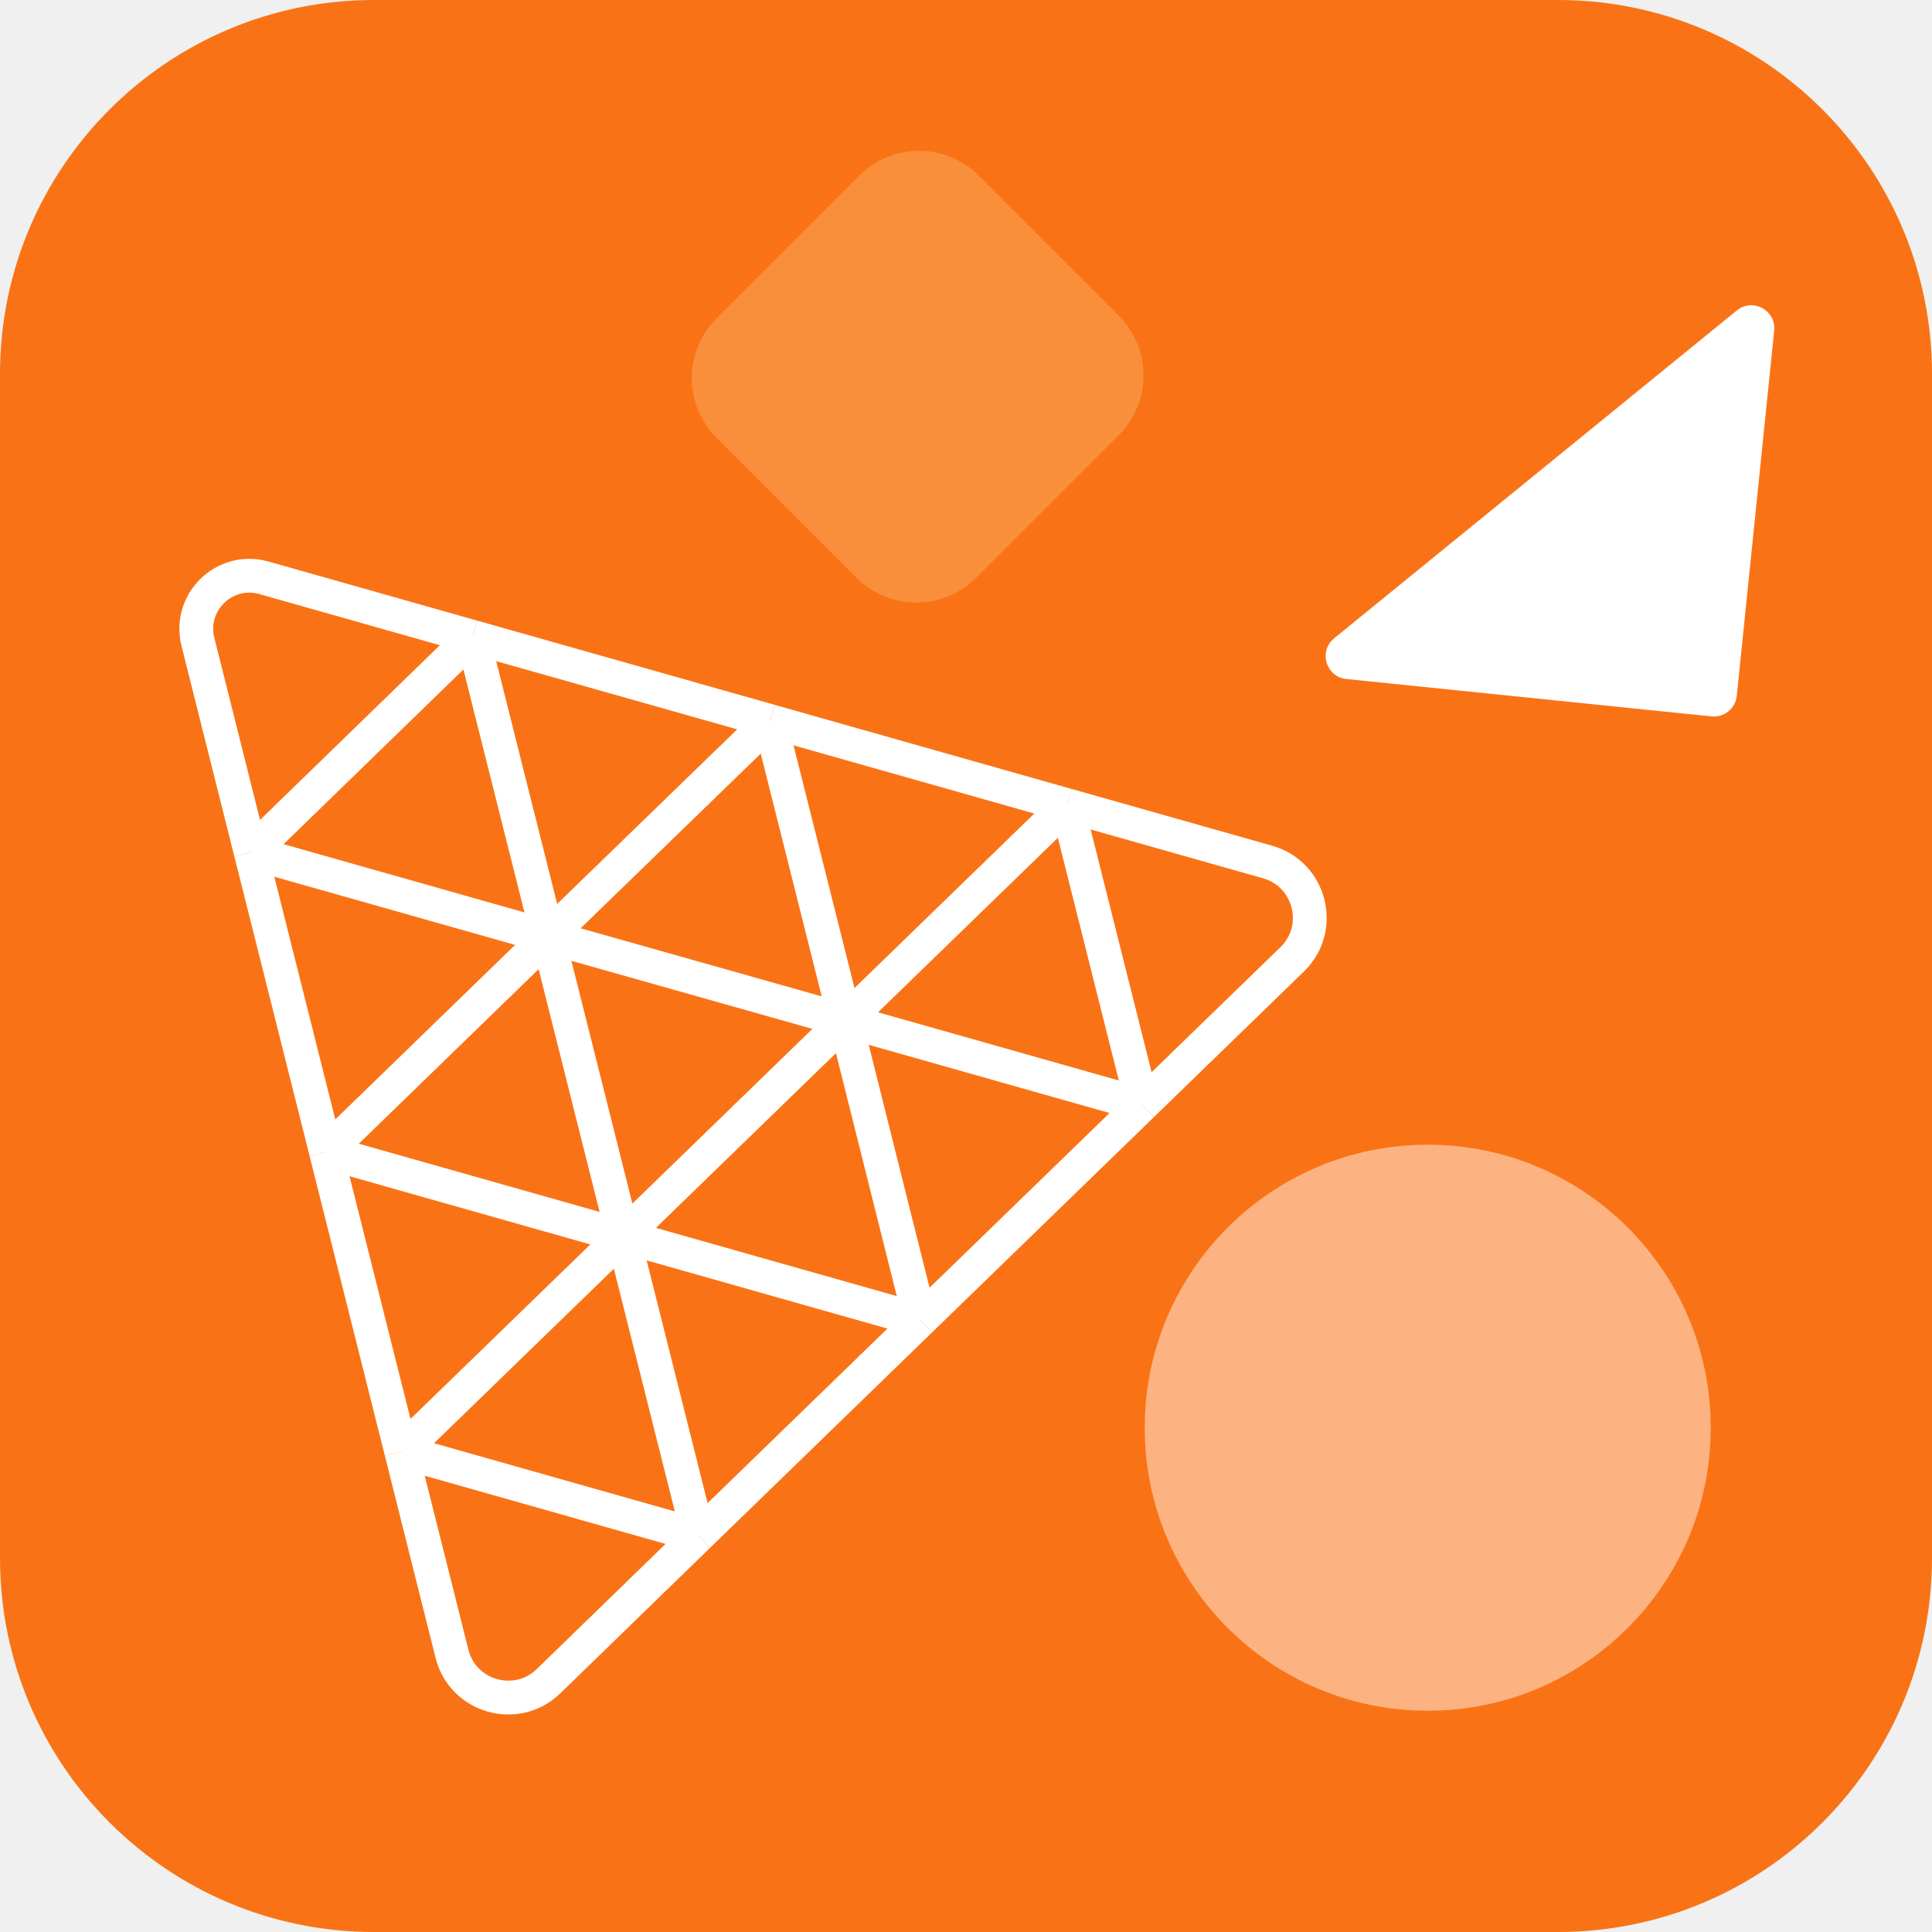
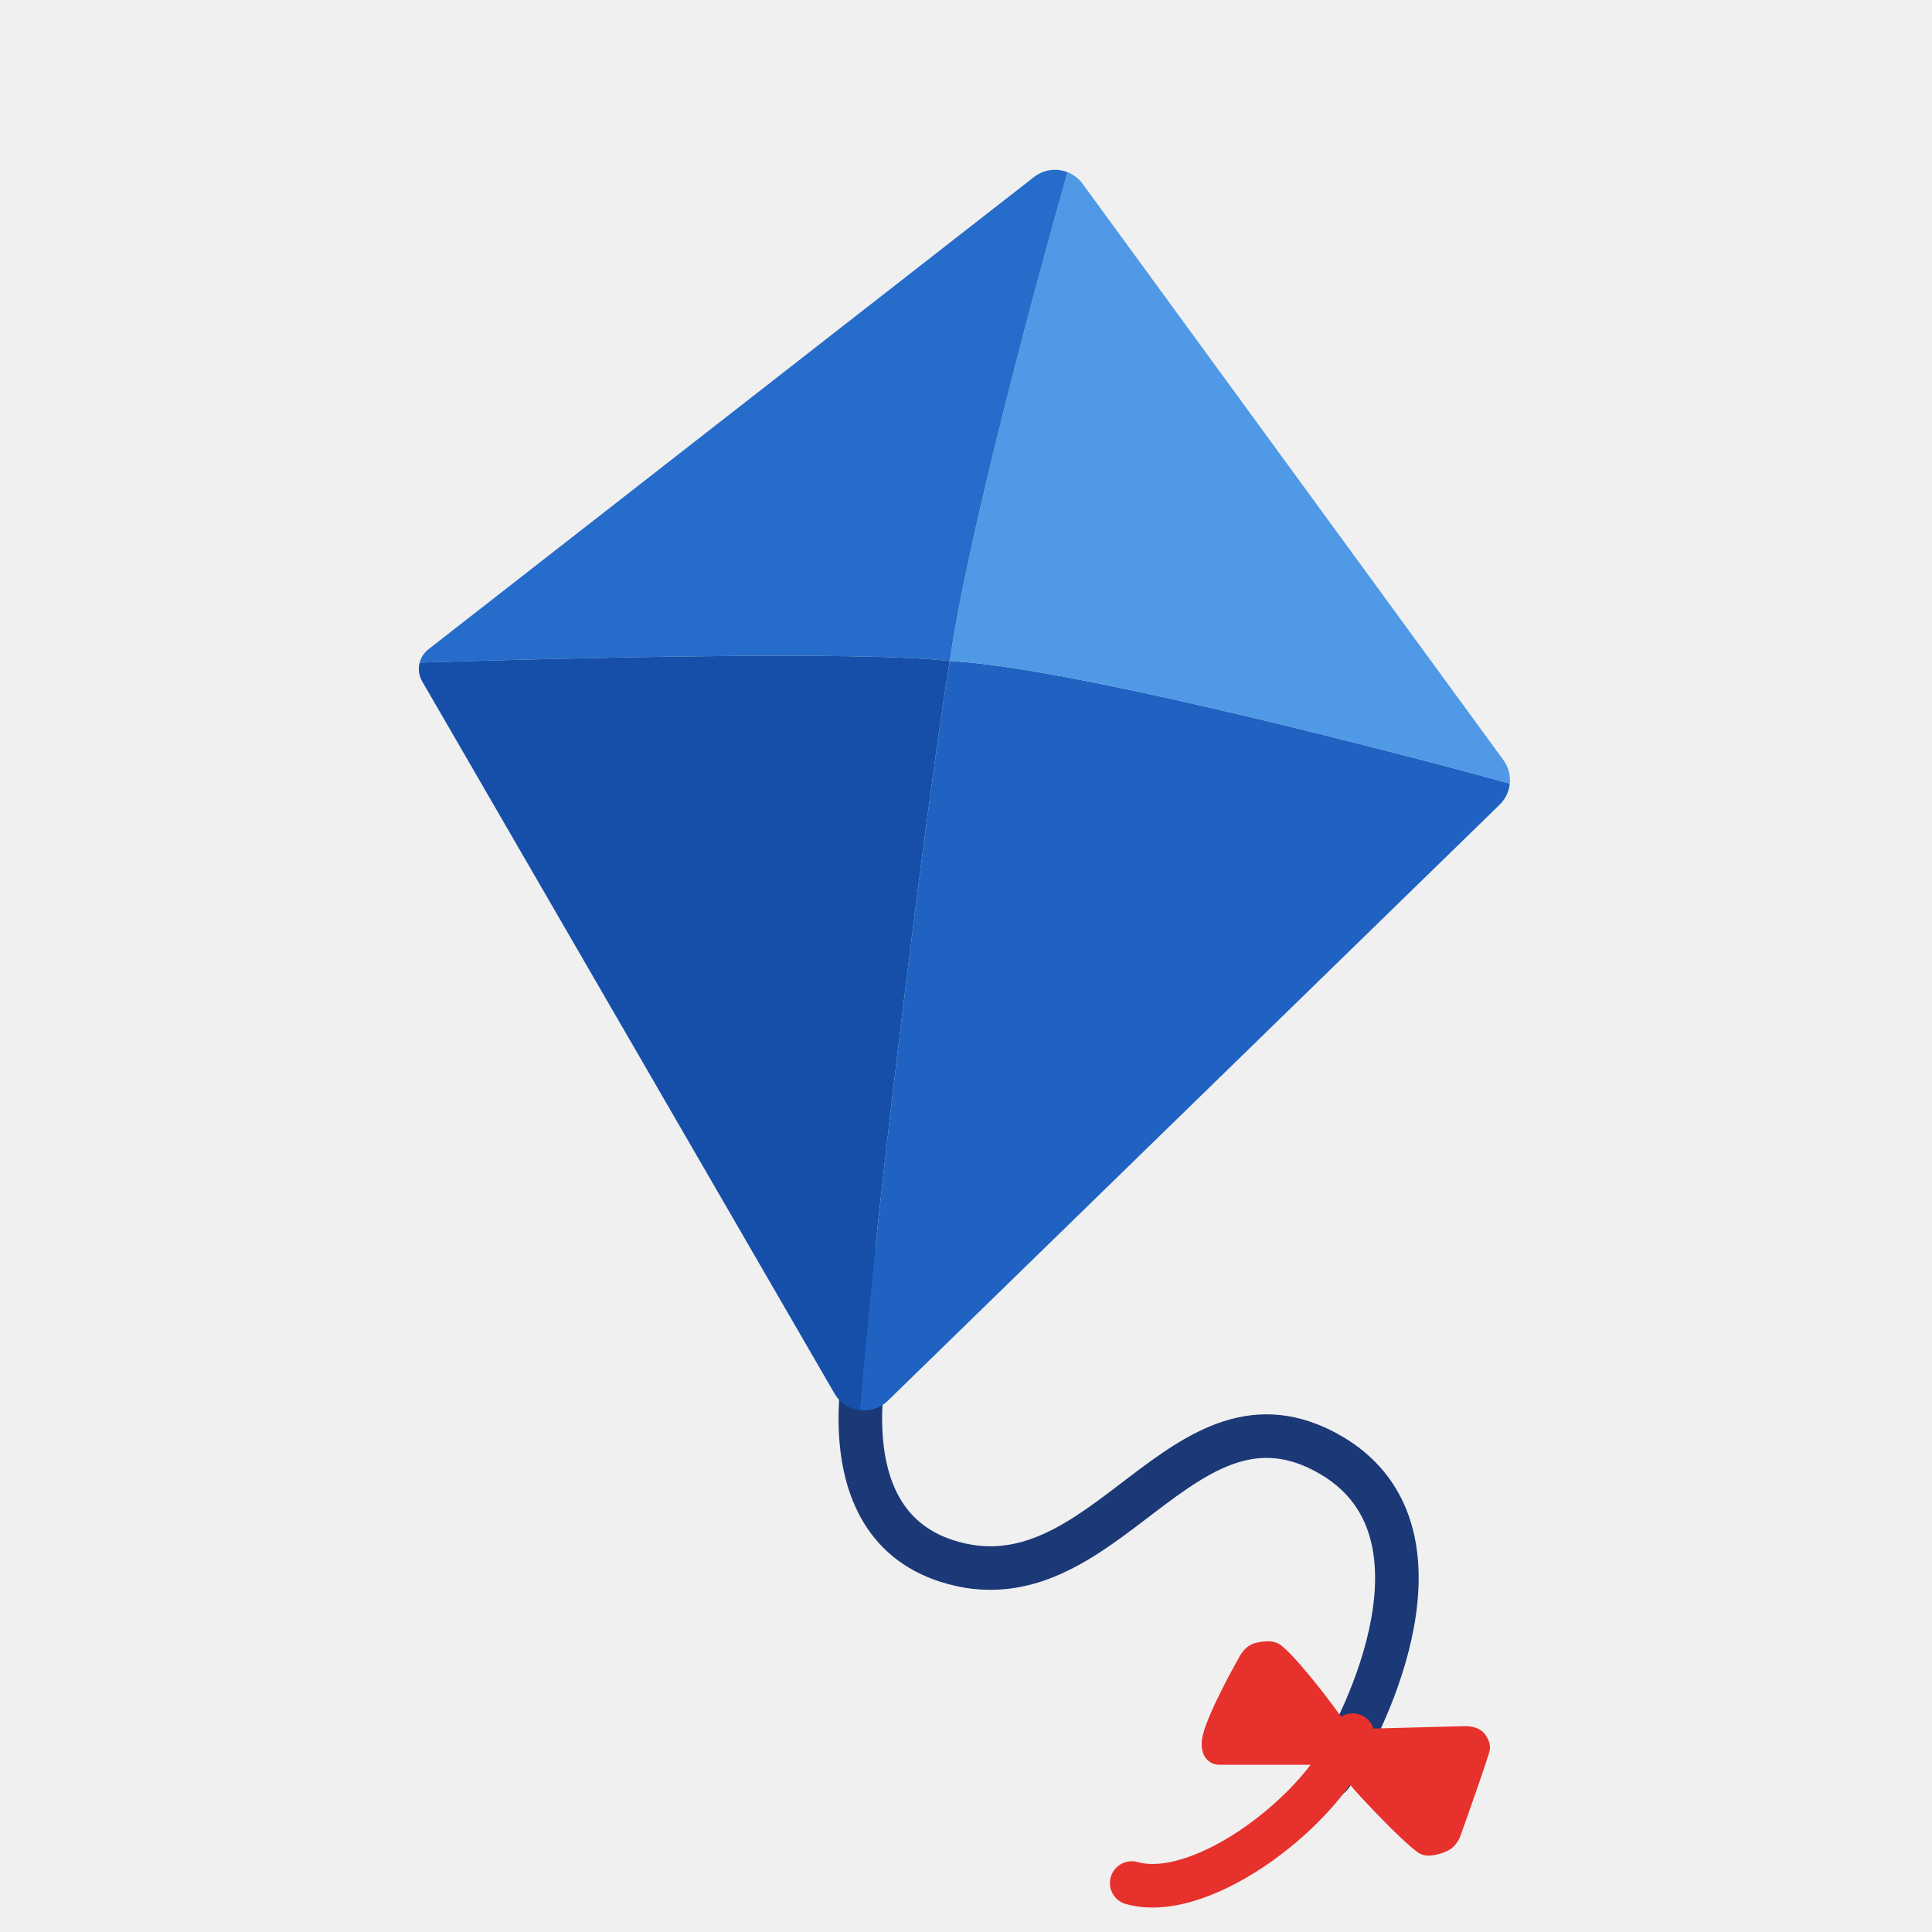
- <svg xmlns="http://www.w3.org/2000/svg" width="256" height="256" viewBox="0 0 400 400" fill="none">
-   <path d="M322.581 0H77.419C34.662 0 0 34.662 0 77.419V322.581C0 365.338 34.662 400 77.419 400H322.581C365.338 400 400 365.338 400 322.581V77.419C400 34.662 365.338 0 322.581 0Z" fill="#F97316" />
-   <path d="M295.594 354.188C327.954 354.188 354.188 327.954 354.188 295.594C354.188 263.233 327.954 237 295.594 237C263.233 237 237 263.233 237 295.594C237 327.954 263.233 354.188 295.594 354.188Z" fill="white" fill-opacity="0.46" />
-   <path opacity="0.4" d="M177.916 36.357L148.357 65.917C141.532 72.741 141.532 83.806 148.357 90.63L177.357 119.63C184.181 126.455 195.246 126.455 202.07 119.63L231.63 90.071C238.454 83.246 238.454 72.182 231.63 65.357L202.63 36.357C195.805 29.533 184.741 29.533 177.916 36.357Z" fill="#FDBA74" />
-   <path d="M129.012 255.934L144.586 317.944" stroke="white" stroke-width="7" stroke-miterlimit="10" />
-   <path d="M190.529 273.357L129.012 255.934" stroke="white" stroke-width="7" stroke-miterlimit="10" />
-   <path d="M144.588 317.938L190.531 273.352" stroke="white" stroke-width="7" stroke-miterlimit="10" />
-   <path d="M144.586 317.943L83.068 300.52" stroke="white" stroke-width="7" stroke-miterlimit="10" />
-   <path d="M83.068 300.52L93.575 342.38C95.826 351.347 106.944 354.508 113.575 348.066L144.586 317.943" stroke="white" stroke-width="7" stroke-miterlimit="10" />
-   <path d="M83.068 300.52L129.011 255.934" stroke="white" stroke-width="7" stroke-miterlimit="10" />
-   <path d="M129.012 255.929L174.996 211.301" stroke="white" stroke-width="7" stroke-miterlimit="10" />
-   <path d="M174.998 211.302L220.941 166.715" stroke="white" stroke-width="7" stroke-miterlimit="10" />
-   <path d="M159.422 149.297L174.996 211.307" stroke="white" stroke-width="7" stroke-miterlimit="10" />
-   <path d="M174.994 211.301L113.436 193.918" stroke="white" stroke-width="7" stroke-miterlimit="10" />
-   <path d="M113.436 193.918L129.01 255.928" stroke="white" stroke-width="7" stroke-miterlimit="10" />
-   <path d="M129.013 255.932L67.496 238.508" stroke="white" stroke-width="7" stroke-miterlimit="10" />
-   <path d="M67.496 238.508L83.071 300.518" stroke="white" stroke-width="7" stroke-miterlimit="10" />
-   <path d="M51.922 176.496L67.496 238.507" stroke="white" stroke-width="7" stroke-miterlimit="10" />
-   <path d="M113.439 193.92L51.922 176.496" stroke="white" stroke-width="7" stroke-miterlimit="10" />
-   <path d="M67.496 238.505L113.439 193.918" stroke="white" stroke-width="7" stroke-miterlimit="10" />
-   <path d="M113.436 193.884L159.419 149.297" stroke="white" stroke-width="7" stroke-miterlimit="10" />
-   <path d="M159.422 149.291L97.863 131.867" stroke="white" stroke-width="7" stroke-miterlimit="10" />
-   <path d="M97.863 131.867L113.438 193.878" stroke="white" stroke-width="7" stroke-miterlimit="10" />
-   <path d="M51.92 176.497L40.975 132.889C38.916 124.684 46.502 117.322 54.642 119.627L97.863 131.869" stroke="white" stroke-width="7" stroke-miterlimit="10" />
-   <path d="M51.922 176.495L97.865 131.867" stroke="white" stroke-width="7" stroke-miterlimit="10" />
-   <path d="M236.512 228.725L267.526 198.627C274.158 192.19 271.331 180.988 262.439 178.469L220.938 166.715" stroke="white" stroke-width="7" stroke-miterlimit="10" />
-   <path d="M220.938 166.715L236.512 228.725" stroke="white" stroke-width="7" stroke-miterlimit="10" />
-   <path d="M236.515 228.725L174.998 211.301" stroke="white" stroke-width="7" stroke-miterlimit="10" />
-   <path d="M174.998 211.301L190.531 273.352" stroke="white" stroke-width="7" stroke-miterlimit="10" />
-   <path d="M190.529 273.354L236.513 228.727" stroke="white" stroke-width="7" stroke-miterlimit="10" />
-   <path d="M220.939 166.721L159.422 149.297" stroke="white" stroke-width="7" stroke-miterlimit="10" />
-   <path d="M278.747 140.584L354.362 148.325C356.978 148.593 359.316 146.689 359.584 144.073L367.326 68.459C367.758 64.238 362.871 61.602 359.581 64.28L276.225 132.153C272.935 134.832 274.526 140.152 278.747 140.584Z" fill="white" />
+ <svg xmlns="http://www.w3.org/2000/svg" width="512" height="512" viewBox="0 0 512 512" fill="none">
+   <path d="M237.642 332C228.019 354.682 217.187 402.768 250.839 413.655C292.903 427.264 313.111 362.518 352.701 385.612C384.373 404.087 365.898 449.534 352.701 470.566" stroke="#1B3976" stroke-width="11.547" stroke-linecap="round" />
+   <path d="M388.155 457.455L359.3 458.195C358.751 458.195 357.074 457.37 354.764 454.072C351.877 449.948 341.98 437.163 338.681 435.513C336.989 434.667 334.641 434.906 332.703 435.404C330.909 435.864 329.515 437.188 328.603 438.799C324.674 445.742 318.765 457.116 318.473 461.494C318.143 466.443 321.36 467.68 323.009 467.68H348.997C349.541 467.68 350.084 467.622 350.625 467.568C352.231 467.406 354.486 467.526 354.764 468.917C355.176 470.979 372.497 489.125 376.209 491.187C378.244 492.317 381.17 491.576 383.473 490.554C385.254 489.765 386.461 488.139 387.115 486.304C389.904 478.478 394.183 466.302 394.767 463.969C395.124 462.541 394.532 461.05 393.696 459.807C392.501 458.032 390.294 457.4 388.155 457.455Z" fill="#E7312C" />
+   <path d="M358.475 459.844C351.464 478.814 318.884 504.383 299.914 499.022" stroke="#E7312C" stroke-width="11.547" stroke-linecap="round" />
+   <path d="M251.699 175.19C247.987 196.224 232.544 314.732 227.87 373.705C230.475 374.023 233.22 373.224 235.3 371.197L397.412 213.262C398.999 211.716 399.91 209.712 400.111 207.641C358.34 196.211 280.049 176.422 251.699 175.19Z" fill="#1F62C2" />
+   <path d="M282.91 45.63C274.387 75.459 256.235 143.024 251.699 175.19C280.049 176.422 358.34 196.211 400.111 207.641C400.32 205.492 399.764 203.27 398.408 201.413L286.914 48.723C285.858 47.277 284.458 46.237 282.91 45.63Z" fill="#4F99E6" />
+   <path d="M111.216 175.596C148.259 174.432 227.976 172.401 251.699 175.19C256.235 143.024 274.387 75.459 282.91 45.63C280.028 44.499 276.636 44.869 274.007 46.919L113.541 172.067C112.362 172.987 111.572 174.238 111.216 175.596Z" fill="#266CCB" />
+   <path d="M227.87 373.705C232.544 314.732 247.987 196.224 251.699 175.19C227.976 172.401 148.259 174.432 111.216 175.596C110.788 177.23 110.987 179.02 111.888 180.577L221.117 369.245C222.624 371.847 225.172 373.375 227.87 373.705Z" fill="#154FA9" />
</svg>
